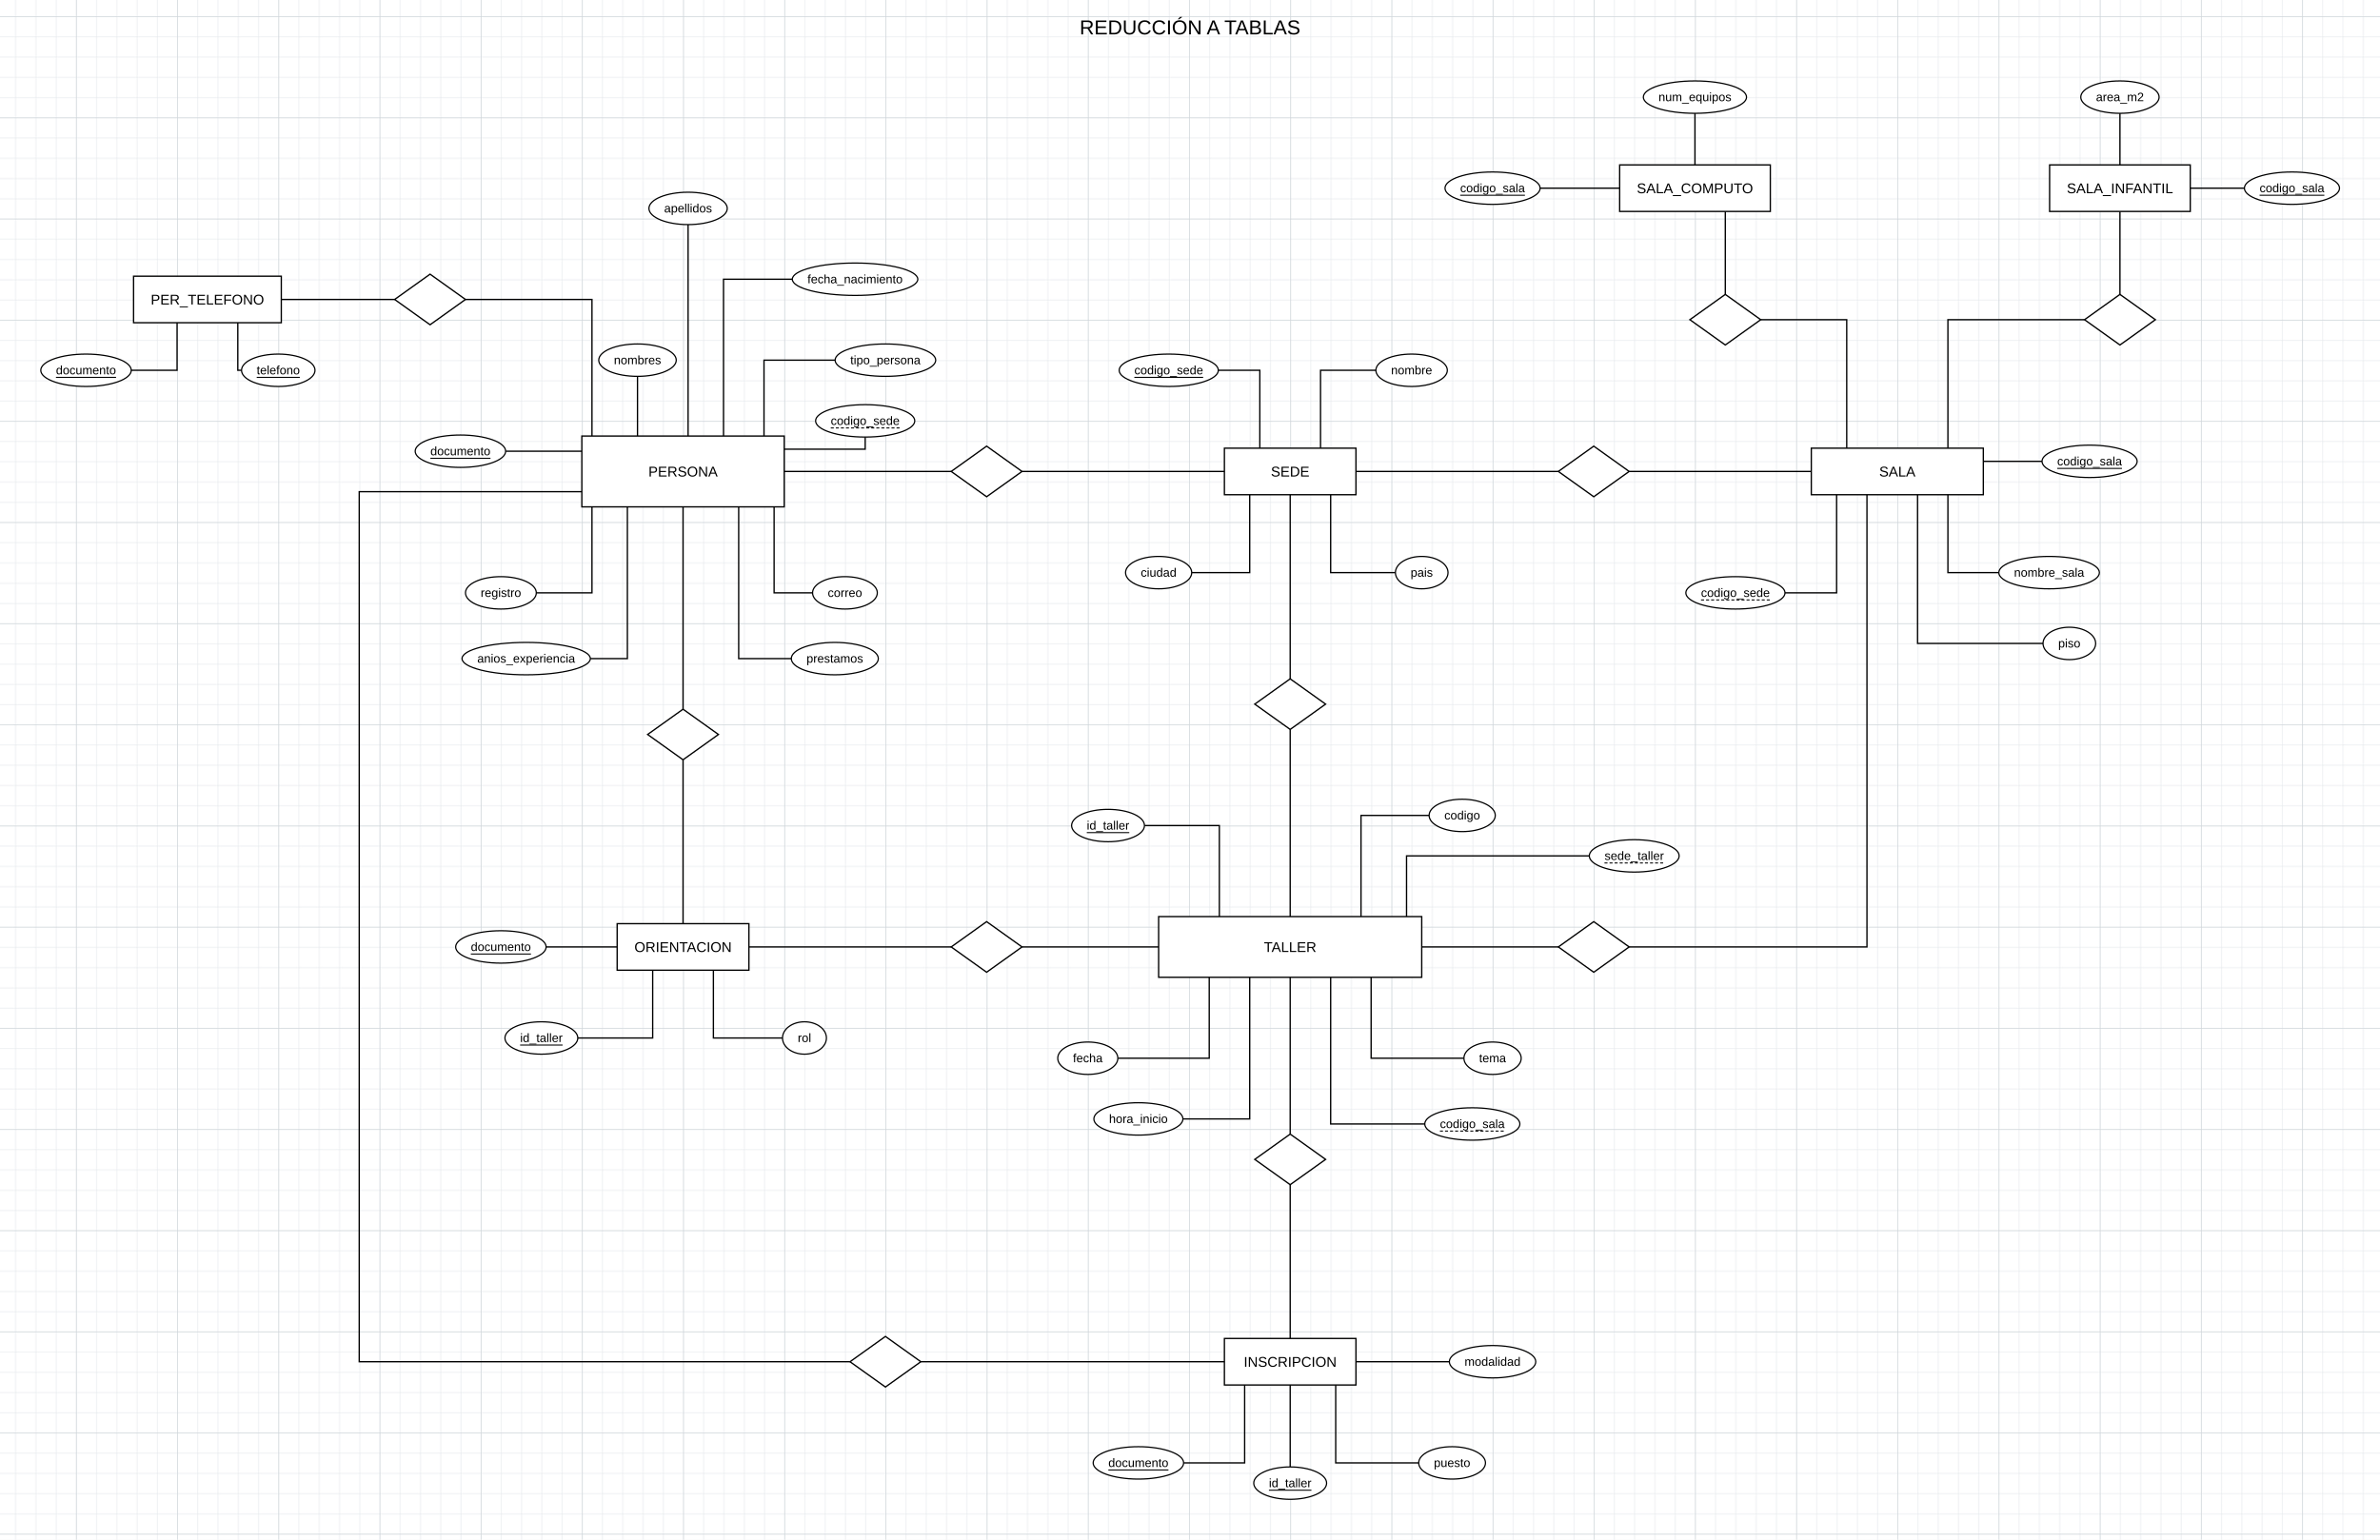
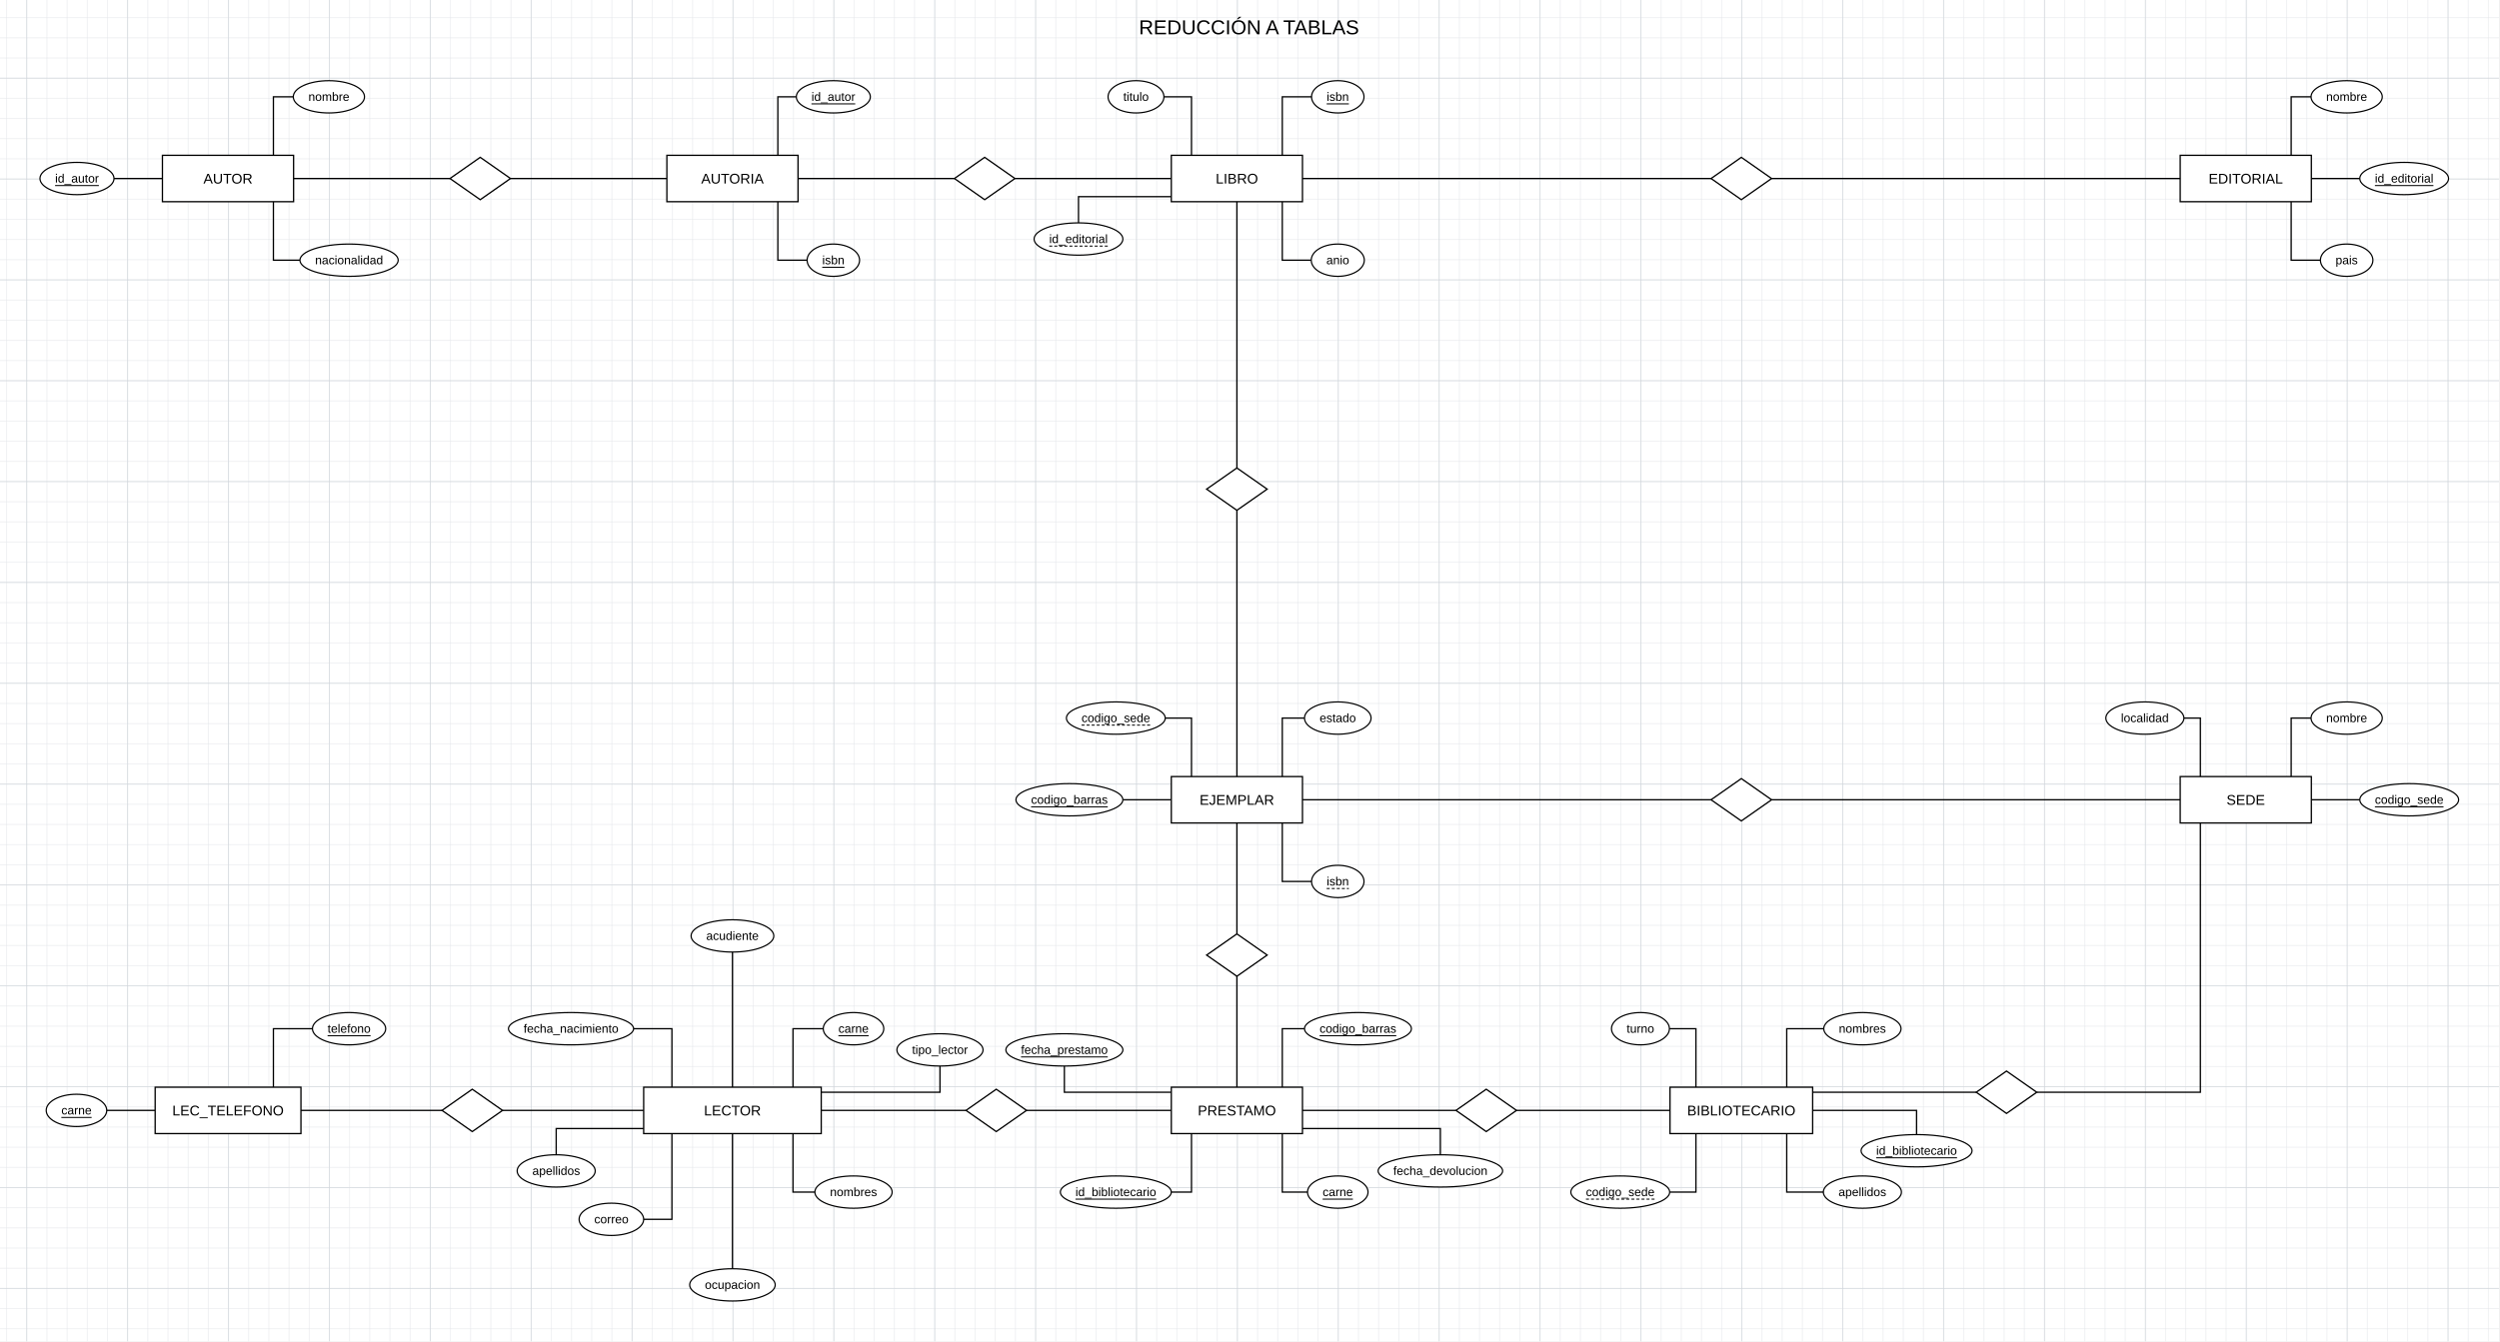
- <svg xmlns="http://www.w3.org/2000/svg" viewBox="25 -116 2352 1522" width="2352" height="1522" font-family="Arial, Helvetica, sans-serif" role="img">
+ <svg xmlns="http://www.w3.org/2000/svg" viewBox="-226 -177 2477 1330" width="2477" height="1330" font-family="Arial, Helvetica, sans-serif" role="img">
  <defs>
    <pattern id="g1" width="20" height="20" patternUnits="userSpaceOnUse">
      <path d="M 20 0 L 0 0 0 20" fill="none" stroke="#e3e6ea" stroke-width="1" />
    </pattern>
    <pattern id="g2" width="100" height="100" patternUnits="userSpaceOnUse">
      <rect width="100" height="100" fill="url(#g1)" />
      <path d="M 100 0 L 0 0 0 100" fill="none" stroke="#cfd4da" stroke-width="1.2" />
    </pattern>
  </defs>
-   <rect x="25" y="-116" width="2352" height="1522" fill="#ffffff" />
-   <rect x="25" y="-116" width="2352" height="1522" fill="url(#g2)" />
-   <text x="1201" y="-82" text-anchor="middle" font-size="20" fill="#000">REDUCCIÓN A TABLAS</text>
-   <polyline points="303.0,180.0 415.0,180.0" fill="none" stroke="#000" stroke-width="1.3" />
-   <polyline points="485.0,180.0 610.0,180.0 610.0,315.0" fill="none" stroke="#000" stroke-width="1.3" />
-   <polyline points="800.0,350.0 965.0,350.0" fill="none" stroke="#000" stroke-width="1.3" />
-   <polyline points="1035.0,350.0 1235.0,350.0" fill="none" stroke="#000" stroke-width="1.3" />
-   <polyline points="1365.0,350.0 1565.0,350.0" fill="none" stroke="#000" stroke-width="1.3" />
-   <polyline points="1635.0,350.0 1815.0,350.0" fill="none" stroke="#000" stroke-width="1.3" />
-   <polyline points="700.0,385.0 700.0,585.0" fill="none" stroke="#000" stroke-width="1.3" />
-   <polyline points="700.0,635.0 700.0,797.0" fill="none" stroke="#000" stroke-width="1.3" />
-   <polyline points="765.1,820.0 965.0,820.0" fill="none" stroke="#000" stroke-width="1.3" />
-   <polyline points="1035.0,820.0 1170.0,820.0" fill="none" stroke="#000" stroke-width="1.3" />
-   <polyline points="1300.0,373.0 1300.0,555.0" fill="none" stroke="#000" stroke-width="1.3" />
-   <polyline points="1300.0,605.0 1300.0,790.0" fill="none" stroke="#000" stroke-width="1.3" />
-   <polyline points="1870.0,373.0 1870.0,820.0 1635.0,820.0" fill="none" stroke="#000" stroke-width="1.3" />
-   <polyline points="1565.0,820.0 1430.0,820.0" fill="none" stroke="#000" stroke-width="1.3" />
-   <polyline points="1300.0,850.0 1300.0,1005.0" fill="none" stroke="#000" stroke-width="1.3" />
-   <polyline points="1300.0,1055.0 1300.0,1207.0" fill="none" stroke="#000" stroke-width="1.3" />
-   <polyline points="1235.0,1230.0 935.0,1230.0" fill="none" stroke="#000" stroke-width="1.3" />
-   <polyline points="865.0,1230.0 380.0,1230.0 380.0,370.0 600.0,370.0" fill="none" stroke="#000" stroke-width="1.3" />
-   <polyline points="1850.0,327.0 1850.0,200.0 1765.0,200.0" fill="none" stroke="#000" stroke-width="1.3" />
-   <polyline points="1730.0,175.0 1730.0,93.0" fill="none" stroke="#000" stroke-width="1.3" />
-   <polyline points="1950.0,327.0 1950.0,200.0 2085.0,200.0" fill="none" stroke="#000" stroke-width="1.3" />
-   <polyline points="2120.0,175.0 2120.0,93.0" fill="none" stroke="#000" stroke-width="1.3" />
-   <polyline points="600.0,330.0 524.7,330.0" fill="none" stroke="#000" stroke-width="1.3" />
-   <polyline points="655.0,315.0 655.0,256.0" fill="none" stroke="#000" stroke-width="1.3" />
-   <polyline points="705.0,315.0 705.0,106.0" fill="none" stroke="#000" stroke-width="1.3" />
-   <polyline points="740.0,315.0 740.0,160.0 808.0,160.0" fill="none" stroke="#000" stroke-width="1.3" />
-   <polyline points="780.0,315.0 780.0,240.0 850.3,240.0" fill="none" stroke="#000" stroke-width="1.3" />
-   <polyline points="800.0,328.0 880.0,328.0 880.0,316.0" fill="none" stroke="#000" stroke-width="1.3" />
-   <polyline points="610.0,385.0 610.0,470.0 555.0,470.0" fill="none" stroke="#000" stroke-width="1.3" />
-   <polyline points="645.0,385.0 645.0,535.0 608.4,535.0" fill="none" stroke="#000" stroke-width="1.3" />
-   <polyline points="790.0,385.0 790.0,470.0 828.0,470.0" fill="none" stroke="#000" stroke-width="1.3" />
-   <polyline points="755.0,385.0 755.0,535.0 807.0,535.0" fill="none" stroke="#000" stroke-width="1.3" />
-   <polyline points="200.0,157.0 200.0,250.0 154.7,250.0" fill="none" stroke="#000" stroke-width="1.3" />
-   <polyline points="260.0,157.0 260.0,250.0 263.7,250.0" fill="none" stroke="#000" stroke-width="1.3" />
-   <polyline points="1270.0,327.0 1270.0,250.0 1229.0,250.0" fill="none" stroke="#000" stroke-width="1.3" />
-   <polyline points="1330.0,327.0 1330.0,250.0 1384.7,250.0" fill="none" stroke="#000" stroke-width="1.3" />
-   <polyline points="1260.0,373.0 1260.0,450.0 1202.7,450.0" fill="none" stroke="#000" stroke-width="1.3" />
-   <polyline points="1340.0,373.0 1340.0,450.0 1404.0,450.0" fill="none" stroke="#000" stroke-width="1.3" />
-   <polyline points="1985.0,340.0 2043.0,340.0" fill="none" stroke="#000" stroke-width="1.3" />
-   <polyline points="1950.0,373.0 1950.0,450.0 2000.3,450.0" fill="none" stroke="#000" stroke-width="1.3" />
-   <polyline points="1920.0,373.0 1920.0,520.0 2044.0,520.0" fill="none" stroke="#000" stroke-width="1.3" />
-   <polyline points="1840.0,373.0 1840.0,470.0 1789.0,470.0" fill="none" stroke="#000" stroke-width="1.3" />
-   <polyline points="1625.6,70.0 1547.0,70.0" fill="none" stroke="#000" stroke-width="1.3" />
-   <polyline points="1700.0,47.0 1700.0,-4.0" fill="none" stroke="#000" stroke-width="1.3" />
-   <polyline points="2189.5,70.0 2243.0,70.0" fill="none" stroke="#000" stroke-width="1.3" />
-   <polyline points="2120.0,47.0 2120.0,-4.0" fill="none" stroke="#000" stroke-width="1.3" />
-   <polyline points="634.9,820.0 564.7,820.0" fill="none" stroke="#000" stroke-width="1.3" />
-   <polyline points="670.0,843.0 670.0,910.0 596.0,910.0" fill="none" stroke="#000" stroke-width="1.3" />
-   <polyline points="730.0,843.0 730.0,910.0 798.3,910.0" fill="none" stroke="#000" stroke-width="1.3" />
-   <polyline points="1230.0,790.0 1230.0,700.0 1156.0,700.0" fill="none" stroke="#000" stroke-width="1.3" />
-   <polyline points="1370.0,790.0 1370.0,690.0 1437.3,690.0" fill="none" stroke="#000" stroke-width="1.3" />
-   <polyline points="1220.0,850.0 1220.0,930.0 1129.7,930.0" fill="none" stroke="#000" stroke-width="1.3" />
-   <polyline points="1260.0,850.0 1260.0,990.0 1194.0,990.0" fill="none" stroke="#000" stroke-width="1.3" />
-   <polyline points="1380.0,850.0 1380.0,930.0 1471.7,930.0" fill="none" stroke="#000" stroke-width="1.3" />
-   <polyline points="1340.0,850.0 1340.0,995.0 1433.0,995.0" fill="none" stroke="#000" stroke-width="1.3" />
-   <polyline points="1415.0,790.0 1415.0,730.0 1595.6,730.0" fill="none" stroke="#000" stroke-width="1.3" />
-   <polyline points="1255.0,1253.0 1255.0,1330.0 1194.7,1330.0" fill="none" stroke="#000" stroke-width="1.3" />
-   <polyline points="1300.0,1253.0 1300.0,1334.0" fill="none" stroke="#000" stroke-width="1.3" />
-   <polyline points="1345.0,1253.0 1345.0,1330.0 1427.0,1330.0" fill="none" stroke="#000" stroke-width="1.3" />
-   <polyline points="1365.0,1230.0 1457.3,1230.0" fill="none" stroke="#000" stroke-width="1.3" />
-   <rect x="600.0" y="315.0" width="200.0" height="70.0" fill="#fff" stroke="#000" stroke-width="1.3" />
-   <text x="700.0" y="355.0" text-anchor="middle" font-size="14" fill="#000">PERSONA</text>
-   <rect x="157.0" y="157.0" width="146.0" height="46.0" fill="#fff" stroke="#000" stroke-width="1.3" />
-   <text x="230.0" y="185.0" text-anchor="middle" font-size="14" fill="#000">PER_TELEFONO</text>
-   <rect x="1235.0" y="327.0" width="130.0" height="46.0" fill="#fff" stroke="#000" stroke-width="1.3" />
-   <text x="1300.0" y="355.0" text-anchor="middle" font-size="14" fill="#000">SEDE</text>
-   <rect x="1815.0" y="327.0" width="170.0" height="46.0" fill="#fff" stroke="#000" stroke-width="1.3" />
-   <text x="1900.0" y="355.0" text-anchor="middle" font-size="14" fill="#000">SALA</text>
-   <rect x="1625.6" y="47.0" width="148.9" height="46.0" fill="#fff" stroke="#000" stroke-width="1.3" />
-   <text x="1700.0" y="75.0" text-anchor="middle" font-size="14" fill="#000">SALA_COMPUTO</text>
-   <rect x="2050.5" y="47.0" width="139.0" height="46.0" fill="#fff" stroke="#000" stroke-width="1.3" />
-   <text x="2120.0" y="75.0" text-anchor="middle" font-size="14" fill="#000">SALA_INFANTIL</text>
-   <rect x="634.9" y="797.0" width="130.2" height="46.0" fill="#fff" stroke="#000" stroke-width="1.3" />
-   <text x="700.0" y="825.0" text-anchor="middle" font-size="14" fill="#000">ORIENTACION</text>
-   <rect x="1170.0" y="790.0" width="260.0" height="60.0" fill="#fff" stroke="#000" stroke-width="1.3" />
-   <text x="1300.0" y="825.0" text-anchor="middle" font-size="14" fill="#000">TALLER</text>
-   <rect x="1235.0" y="1207.0" width="130.0" height="46.0" fill="#fff" stroke="#000" stroke-width="1.3" />
-   <text x="1300.0" y="1235.0" text-anchor="middle" font-size="14" fill="#000">INSCRIPCION</text>
-   <polygon points="450,155.0 485.0,180 450,205.0 415.0,180" fill="#fff" stroke="#000" stroke-width="1.3" />
-   <text x="450.0" y="184.5" text-anchor="middle" font-size="13" fill="#000" />
-   <polygon points="1000,325.0 1035.0,350 1000,375.0 965.0,350" fill="#fff" stroke="#000" stroke-width="1.3" />
-   <text x="1000.0" y="354.5" text-anchor="middle" font-size="13" fill="#000" />
-   <polygon points="1600,325.0 1635.0,350 1600,375.0 1565.0,350" fill="#fff" stroke="#000" stroke-width="1.3" />
-   <text x="1600.0" y="354.5" text-anchor="middle" font-size="13" fill="#000" />
-   <polygon points="700,585.0 735.0,610 700,635.0 665.0,610" fill="#fff" stroke="#000" stroke-width="1.3" />
-   <text x="700.0" y="614.5" text-anchor="middle" font-size="13" fill="#000" />
-   <polygon points="1000,795.0 1035.0,820 1000,845.0 965.0,820" fill="#fff" stroke="#000" stroke-width="1.3" />
-   <text x="1000.0" y="824.5" text-anchor="middle" font-size="13" fill="#000" />
-   <polygon points="1300,555.0 1335.0,580 1300,605.0 1265.0,580" fill="#fff" stroke="#000" stroke-width="1.3" />
-   <text x="1300.0" y="584.5" text-anchor="middle" font-size="13" fill="#000" />
-   <polygon points="1600,795.0 1635.0,820 1600,845.0 1565.0,820" fill="#fff" stroke="#000" stroke-width="1.3" />
-   <text x="1600.0" y="824.5" text-anchor="middle" font-size="13" fill="#000" />
-   <polygon points="1300,1005.0 1335.0,1030 1300,1055.0 1265.0,1030" fill="#fff" stroke="#000" stroke-width="1.3" />
-   <text x="1300.0" y="1034.5" text-anchor="middle" font-size="13" fill="#000" />
-   <polygon points="900,1205.0 935.0,1230 900,1255.0 865.0,1230" fill="#fff" stroke="#000" stroke-width="1.3" />
-   <text x="900.0" y="1234.5" text-anchor="middle" font-size="13" fill="#000" />
-   <polygon points="1730,175.0 1765.0,200 1730,225.0 1695.0,200" fill="#fff" stroke="#000" stroke-width="1.3" />
-   <text x="1730.0" y="204.5" text-anchor="middle" font-size="13" fill="#000" />
-   <polygon points="2120,175.0 2155.0,200 2120,225.0 2085.0,200" fill="#fff" stroke="#000" stroke-width="1.3" />
-   <text x="2120.0" y="204.5" text-anchor="middle" font-size="13" fill="#000" />
-   <ellipse cx="480.0" cy="330.0" rx="44.7" ry="16.0" fill="#fff" stroke="#000" stroke-width="1.2" />
-   <text x="480.0" y="334.0" text-anchor="middle" font-size="12" fill="#000">documento</text>
-   <line x1="450.3" y1="337.0" x2="509.7" y2="337.0" stroke="#000" stroke-width="1" />
-   <ellipse cx="655.0" cy="240.0" rx="38.3" ry="16.0" fill="#fff" stroke="#000" stroke-width="1.2" />
-   <text x="655.0" y="244.0" text-anchor="middle" font-size="12" fill="#000">nombres</text>
-   <ellipse cx="705.0" cy="90.0" rx="38.7" ry="16.0" fill="#fff" stroke="#000" stroke-width="1.2" />
-   <text x="705.0" y="94.0" text-anchor="middle" font-size="12" fill="#000">apellidos</text>
-   <ellipse cx="870.0" cy="160.0" rx="62.0" ry="16.0" fill="#fff" stroke="#000" stroke-width="1.2" />
-   <text x="870.0" y="164.0" text-anchor="middle" font-size="12" fill="#000">fecha_nacimiento</text>
-   <ellipse cx="900.0" cy="240.0" rx="49.7" ry="16.0" fill="#fff" stroke="#000" stroke-width="1.2" />
-   <text x="900.0" y="244.0" text-anchor="middle" font-size="12" fill="#000">tipo_persona</text>
-   <ellipse cx="880.0" cy="300.0" rx="49.0" ry="16.0" fill="#fff" stroke="#000" stroke-width="1.2" />
-   <text x="880.0" y="304.0" text-anchor="middle" font-size="12" fill="#000">codigo_sede</text>
-   <line x1="846.0" y1="307.0" x2="914.0" y2="307.0" stroke="#000" stroke-width="1" stroke-dasharray="3 2" />
-   <ellipse cx="520.0" cy="470.0" rx="35.0" ry="16.0" fill="#fff" stroke="#000" stroke-width="1.2" />
-   <text x="520.0" y="474.0" text-anchor="middle" font-size="12" fill="#000">registro</text>
-   <ellipse cx="545.0" cy="535.0" rx="63.4" ry="16.0" fill="#fff" stroke="#000" stroke-width="1.2" />
-   <text x="545.0" y="539.0" text-anchor="middle" font-size="12" fill="#000">anios_experiencia</text>
-   <ellipse cx="860.0" cy="470.0" rx="32.0" ry="16.0" fill="#fff" stroke="#000" stroke-width="1.2" />
-   <text x="860.0" y="474.0" text-anchor="middle" font-size="12" fill="#000">correo</text>
-   <ellipse cx="850.0" cy="535.0" rx="43.0" ry="16.0" fill="#fff" stroke="#000" stroke-width="1.2" />
-   <text x="850.0" y="539.0" text-anchor="middle" font-size="12" fill="#000">prestamos</text>
-   <ellipse cx="110.0" cy="250.0" rx="44.7" ry="16.0" fill="#fff" stroke="#000" stroke-width="1.2" />
-   <text x="110.0" y="254.0" text-anchor="middle" font-size="12" fill="#000">documento</text>
-   <line x1="80.3" y1="257.0" x2="139.7" y2="257.0" stroke="#000" stroke-width="1" />
-   <ellipse cx="300.0" cy="250.0" rx="36.3" ry="16.0" fill="#fff" stroke="#000" stroke-width="1.2" />
-   <text x="300.0" y="254.0" text-anchor="middle" font-size="12" fill="#000">telefono</text>
-   <line x1="278.7" y1="257.0" x2="321.3" y2="257.0" stroke="#000" stroke-width="1" />
-   <ellipse cx="1180.0" cy="250.0" rx="49.0" ry="16.0" fill="#fff" stroke="#000" stroke-width="1.2" />
-   <text x="1180.0" y="254.0" text-anchor="middle" font-size="12" fill="#000">codigo_sede</text>
-   <line x1="1146.0" y1="257.0" x2="1214.0" y2="257.0" stroke="#000" stroke-width="1" />
-   <ellipse cx="1420.0" cy="250.0" rx="35.3" ry="16.0" fill="#fff" stroke="#000" stroke-width="1.2" />
-   <text x="1420.0" y="254.0" text-anchor="middle" font-size="12" fill="#000">nombre</text>
-   <ellipse cx="1170.0" cy="450.0" rx="32.7" ry="16.0" fill="#fff" stroke="#000" stroke-width="1.2" />
-   <text x="1170.0" y="454.0" text-anchor="middle" font-size="12" fill="#000">ciudad</text>
-   <ellipse cx="1430.0" cy="450.0" rx="26.0" ry="16.0" fill="#fff" stroke="#000" stroke-width="1.2" />
-   <text x="1430.0" y="454.0" text-anchor="middle" font-size="12" fill="#000">pais</text>
-   <ellipse cx="2090.0" cy="340.0" rx="47.0" ry="16.0" fill="#fff" stroke="#000" stroke-width="1.2" />
-   <text x="2090.0" y="344.0" text-anchor="middle" font-size="12" fill="#000">codigo_sala</text>
-   <line x1="2058.0" y1="347.0" x2="2122.0" y2="347.0" stroke="#000" stroke-width="1" />
-   <ellipse cx="2050.0" cy="450.0" rx="49.7" ry="16.0" fill="#fff" stroke="#000" stroke-width="1.2" />
-   <text x="2050.0" y="454.0" text-anchor="middle" font-size="12" fill="#000">nombre_sala</text>
-   <ellipse cx="2070.0" cy="520.0" rx="26.0" ry="16.0" fill="#fff" stroke="#000" stroke-width="1.2" />
-   <text x="2070.0" y="524.0" text-anchor="middle" font-size="12" fill="#000">piso</text>
-   <ellipse cx="1740.0" cy="470.0" rx="49.0" ry="16.0" fill="#fff" stroke="#000" stroke-width="1.2" />
-   <text x="1740.0" y="474.0" text-anchor="middle" font-size="12" fill="#000">codigo_sede</text>
-   <line x1="1706.0" y1="477.0" x2="1774.0" y2="477.0" stroke="#000" stroke-width="1" stroke-dasharray="3 2" />
-   <ellipse cx="1500.0" cy="70.0" rx="47.0" ry="16.0" fill="#fff" stroke="#000" stroke-width="1.2" />
-   <text x="1500.0" y="74.0" text-anchor="middle" font-size="12" fill="#000">codigo_sala</text>
-   <line x1="1468.0" y1="77.0" x2="1532.0" y2="77.0" stroke="#000" stroke-width="1" />
-   <ellipse cx="1700.0" cy="-20.0" rx="51.0" ry="16.0" fill="#fff" stroke="#000" stroke-width="1.2" />
-   <text x="1700.0" y="-16.0" text-anchor="middle" font-size="12" fill="#000">num_equipos</text>
-   <ellipse cx="2290.0" cy="70.0" rx="47.0" ry="16.0" fill="#fff" stroke="#000" stroke-width="1.2" />
-   <text x="2290.0" y="74.0" text-anchor="middle" font-size="12" fill="#000">codigo_sala</text>
-   <line x1="2258.0" y1="77.0" x2="2322.0" y2="77.0" stroke="#000" stroke-width="1" />
-   <ellipse cx="2120.0" cy="-20.0" rx="38.7" ry="16.0" fill="#fff" stroke="#000" stroke-width="1.2" />
-   <text x="2120.0" y="-16.0" text-anchor="middle" font-size="12" fill="#000">area_m2</text>
-   <ellipse cx="520.0" cy="820.0" rx="44.7" ry="16.0" fill="#fff" stroke="#000" stroke-width="1.2" />
-   <text x="520.0" y="824.0" text-anchor="middle" font-size="12" fill="#000">documento</text>
-   <line x1="490.3" y1="827.0" x2="549.7" y2="827.0" stroke="#000" stroke-width="1" />
-   <ellipse cx="560.0" cy="910.0" rx="36.0" ry="16.0" fill="#fff" stroke="#000" stroke-width="1.2" />
-   <text x="560.0" y="914.0" text-anchor="middle" font-size="12" fill="#000">id_taller</text>
-   <line x1="539.0" y1="917.0" x2="581.0" y2="917.0" stroke="#000" stroke-width="1" />
-   <ellipse cx="820.0" cy="910.0" rx="21.7" ry="16.0" fill="#fff" stroke="#000" stroke-width="1.2" />
-   <text x="820.0" y="914.0" text-anchor="middle" font-size="12" fill="#000">rol</text>
-   <ellipse cx="1120.0" cy="700.0" rx="36.0" ry="16.0" fill="#fff" stroke="#000" stroke-width="1.2" />
-   <text x="1120.0" y="704.0" text-anchor="middle" font-size="12" fill="#000">id_taller</text>
-   <line x1="1099.0" y1="707.0" x2="1141.0" y2="707.0" stroke="#000" stroke-width="1" />
-   <ellipse cx="1470.0" cy="690.0" rx="32.7" ry="16.0" fill="#fff" stroke="#000" stroke-width="1.2" />
-   <text x="1470.0" y="694.0" text-anchor="middle" font-size="12" fill="#000">codigo</text>
-   <ellipse cx="1100.0" cy="930.0" rx="29.7" ry="16.0" fill="#fff" stroke="#000" stroke-width="1.2" />
-   <text x="1100.0" y="934.0" text-anchor="middle" font-size="12" fill="#000">fecha</text>
-   <ellipse cx="1150.0" cy="990.0" rx="44.0" ry="16.0" fill="#fff" stroke="#000" stroke-width="1.2" />
-   <text x="1150.0" y="994.0" text-anchor="middle" font-size="12" fill="#000">hora_inicio</text>
-   <ellipse cx="1500.0" cy="930.0" rx="28.3" ry="16.0" fill="#fff" stroke="#000" stroke-width="1.2" />
-   <text x="1500.0" y="934.0" text-anchor="middle" font-size="12" fill="#000">tema</text>
-   <ellipse cx="1480.0" cy="995.0" rx="47.0" ry="16.0" fill="#fff" stroke="#000" stroke-width="1.2" />
-   <text x="1480.0" y="999.0" text-anchor="middle" font-size="12" fill="#000">codigo_sala</text>
-   <line x1="1448.0" y1="1002.0" x2="1512.0" y2="1002.0" stroke="#000" stroke-width="1" stroke-dasharray="3 2" />
-   <ellipse cx="1640.0" cy="730.0" rx="44.4" ry="16.0" fill="#fff" stroke="#000" stroke-width="1.2" />
-   <text x="1640.0" y="734.0" text-anchor="middle" font-size="12" fill="#000">sede_taller</text>
-   <line x1="1610.6" y1="737.0" x2="1669.4" y2="737.0" stroke="#000" stroke-width="1" stroke-dasharray="3 2" />
-   <ellipse cx="1150.0" cy="1330.0" rx="44.7" ry="16.0" fill="#fff" stroke="#000" stroke-width="1.2" />
-   <text x="1150.0" y="1334.0" text-anchor="middle" font-size="12" fill="#000">documento</text>
-   <line x1="1120.3" y1="1337.0" x2="1179.7" y2="1337.0" stroke="#000" stroke-width="1" />
-   <ellipse cx="1300.0" cy="1350.0" rx="36.0" ry="16.0" fill="#fff" stroke="#000" stroke-width="1.2" />
-   <text x="1300.0" y="1354.0" text-anchor="middle" font-size="12" fill="#000">id_taller</text>
-   <line x1="1279.0" y1="1357.0" x2="1321.0" y2="1357.0" stroke="#000" stroke-width="1" />
-   <ellipse cx="1460.0" cy="1330.0" rx="33.0" ry="16.0" fill="#fff" stroke="#000" stroke-width="1.2" />
-   <text x="1460.0" y="1334.0" text-anchor="middle" font-size="12" fill="#000">puesto</text>
-   <ellipse cx="1500.0" cy="1230.0" rx="42.7" ry="16.0" fill="#fff" stroke="#000" stroke-width="1.2" />
-   <text x="1500.0" y="1234.0" text-anchor="middle" font-size="12" fill="#000">modalidad</text>
+   <rect x="-226" y="-177" width="2477" height="1330" fill="#ffffff" />
+   <rect x="-226" y="-177" width="2477" height="1330" fill="url(#g2)" />
+   <text x="1012" y="-143" text-anchor="middle" font-size="20" fill="#000">REDUCCIÓN A TABLAS</text>
+   <polyline points="1000.0,901.0 1000.0,791.0" fill="none" stroke="#000" stroke-width="1.3" />
+   <polyline points="1000.0,749.0 1000.0,639.0" fill="none" stroke="#000" stroke-width="1.3" />
+   <polyline points="435.0,0.0 280.0,0.0" fill="none" stroke="#000" stroke-width="1.3" />
+   <polyline points="220.0,0.0 65.0,0.0" fill="none" stroke="#000" stroke-width="1.3" />
+   <polyline points="565.0,0.0 720.0,0.0" fill="none" stroke="#000" stroke-width="1.3" />
+   <polyline points="780.0,0.0 935.0,0.0" fill="none" stroke="#000" stroke-width="1.3" />
+   <polyline points="72.2,924.0 212.1,924.0" fill="none" stroke="#000" stroke-width="1.3" />
+   <polyline points="272.1,924.0 412.0,924.0" fill="none" stroke="#000" stroke-width="1.3" />
+   <polyline points="1065.0,924.0 1217.2,924.0" fill="none" stroke="#000" stroke-width="1.3" />
+   <polyline points="1277.2,924.0 1429.3,924.0" fill="none" stroke="#000" stroke-width="1.3" />
+   <polyline points="935.0,924.0 791.5,924.0" fill="none" stroke="#000" stroke-width="1.3" />
+   <polyline points="731.5,924.0 588.0,924.0" fill="none" stroke="#000" stroke-width="1.3" />
+   <polyline points="1000.0,593.0 1000.0,329.0" fill="none" stroke="#000" stroke-width="1.3" />
+   <polyline points="1000.0,287.0 1000.0,23.0" fill="none" stroke="#000" stroke-width="1.3" />
+   <polyline points="1570.7,906.0 1732.8,906.0" fill="none" stroke="#000" stroke-width="1.3" />
+   <polyline points="1792.8,906.0 1955.0,906.0 1955.0,639.0" fill="none" stroke="#000" stroke-width="1.3" />
+   <polyline points="1065.0,616.0 1470.0,616.0" fill="none" stroke="#000" stroke-width="1.3" />
+   <polyline points="1530.0,616.0 1935.0,616.0" fill="none" stroke="#000" stroke-width="1.3" />
+   <polyline points="1065.0,0.0 1470.0,0.0" fill="none" stroke="#000" stroke-width="1.3" />
+   <polyline points="1530.0,0.0 1935.0,0.0" fill="none" stroke="#000" stroke-width="1.3" />
+   <polyline points="560.0,901.0 560.0,843.0 590.0,843.0" fill="none" stroke="#000" stroke-width="1.3" />
+   <polyline points="560.0,947.0 560.0,1005.0 581.7,1005.0" fill="none" stroke="#000" stroke-width="1.3" />
+   <polyline points="412.0,942.0 325.3,942.0 325.3,968.0" fill="none" stroke="#000" stroke-width="1.3" />
+   <polyline points="440.0,901.0 440.0,843.0 402.0,843.0" fill="none" stroke="#000" stroke-width="1.3" />
+   <polyline points="440.0,947.0 440.0,1032.0 412.0,1032.0" fill="none" stroke="#000" stroke-width="1.3" />
+   <polyline points="588.0,906.0 705.7,906.0 705.7,880.0" fill="none" stroke="#000" stroke-width="1.3" />
+   <polyline points="500.0,901.0 500.0,767.0" fill="none" stroke="#000" stroke-width="1.3" />
+   <polyline points="500.0,947.0 500.0,1081.0" fill="none" stroke="#000" stroke-width="1.3" />
+   <polyline points="1570.7,924.0 1673.7,924.0 1673.7,948.0" fill="none" stroke="#000" stroke-width="1.3" />
+   <polyline points="1545.0,901.0 1545.0,843.0 1581.7,843.0" fill="none" stroke="#000" stroke-width="1.3" />
+   <polyline points="1545.0,947.0 1545.0,1005.0 1581.3,1005.0" fill="none" stroke="#000" stroke-width="1.3" />
+   <polyline points="1455.0,901.0 1455.0,843.0 1428.7,843.0" fill="none" stroke="#000" stroke-width="1.3" />
+   <polyline points="1455.0,947.0 1455.0,1005.0 1429.0,1005.0" fill="none" stroke="#000" stroke-width="1.3" />
+   <polyline points="1045.0,947.0 1045.0,1005.0 1070.0,1005.0" fill="none" stroke="#000" stroke-width="1.3" />
+   <polyline points="1045.0,901.0 1045.0,843.0 1067.0,843.0" fill="none" stroke="#000" stroke-width="1.3" />
+   <polyline points="955.0,947.0 955.0,1005.0 935.0,1005.0" fill="none" stroke="#000" stroke-width="1.3" />
+   <polyline points="935.0,906.0 829.0,906.0 829.0,880.0" fill="none" stroke="#000" stroke-width="1.3" />
+   <polyline points="1065.0,942.0 1201.7,942.0 1201.7,968.0" fill="none" stroke="#000" stroke-width="1.3" />
+   <polyline points="1045.0,-23.0 1045.0,-81.0 1074.0,-81.0" fill="none" stroke="#000" stroke-width="1.3" />
+   <polyline points="955.0,-23.0 955.0,-81.0 927.7,-81.0" fill="none" stroke="#000" stroke-width="1.3" />
+   <polyline points="1045.0,23.0 1045.0,81.0 1073.7,81.0" fill="none" stroke="#000" stroke-width="1.3" />
+   <polyline points="935.0,18.0 843.0,18.0 843.0,44.0" fill="none" stroke="#000" stroke-width="1.3" />
+   <polyline points="935.0,616.0 887.0,616.0" fill="none" stroke="#000" stroke-width="1.3" />
+   <polyline points="1045.0,593.0 1045.0,535.0 1067.0,535.0" fill="none" stroke="#000" stroke-width="1.3" />
+   <polyline points="1045.0,639.0 1045.0,697.0 1074.0,697.0" fill="none" stroke="#000" stroke-width="1.3" />
+   <polyline points="955.0,593.0 955.0,535.0 929.0,535.0" fill="none" stroke="#000" stroke-width="1.3" />
+   <polyline points="-65.0,0.0 -113.0,0.0" fill="none" stroke="#000" stroke-width="1.3" />
+   <polyline points="45.0,-23.0 45.0,-81.0 64.7,-81.0" fill="none" stroke="#000" stroke-width="1.3" />
+   <polyline points="45.0,23.0 45.0,81.0 71.3,81.0" fill="none" stroke="#000" stroke-width="1.3" />
+   <polyline points="2065.0,0.0 2113.0,0.0" fill="none" stroke="#000" stroke-width="1.3" />
+   <polyline points="2045.0,-23.0 2045.0,-81.0 2064.7,-81.0" fill="none" stroke="#000" stroke-width="1.3" />
+   <polyline points="2045.0,23.0 2045.0,81.0 2074.0,81.0" fill="none" stroke="#000" stroke-width="1.3" />
+   <polyline points="2065.0,616.0 2113.0,616.0" fill="none" stroke="#000" stroke-width="1.3" />
+   <polyline points="2045.0,593.0 2045.0,535.0 2064.7,535.0" fill="none" stroke="#000" stroke-width="1.3" />
+   <polyline points="1955.0,593.0 1955.0,535.0 1938.7,535.0" fill="none" stroke="#000" stroke-width="1.3" />
+   <polyline points="-72.2,924.0 -120.2,924.0" fill="none" stroke="#000" stroke-width="1.3" />
+   <polyline points="45.0,901.0 45.0,843.0 83.7,843.0" fill="none" stroke="#000" stroke-width="1.3" />
+   <polyline points="545.0,-23.0 545.0,-81.0 563.3,-81.0" fill="none" stroke="#000" stroke-width="1.3" />
+   <polyline points="545.0,23.0 545.0,81.0 574.0,81.0" fill="none" stroke="#000" stroke-width="1.3" />
+   <rect x="-65.0" y="-23.0" width="130.0" height="46.0" fill="#fff" stroke="#000" stroke-width="1.3" />
+   <text x="0.0" y="5.0" text-anchor="middle" font-size="14" fill="#000">AUTOR</text>
+   <rect x="935.0" y="-23.0" width="130.0" height="46.0" fill="#fff" stroke="#000" stroke-width="1.3" />
+   <text x="1000.0" y="5.0" text-anchor="middle" font-size="14" fill="#000">LIBRO</text>
+   <rect x="1935.0" y="-23.0" width="130.0" height="46.0" fill="#fff" stroke="#000" stroke-width="1.3" />
+   <text x="2000.0" y="5.0" text-anchor="middle" font-size="14" fill="#000">EDITORIAL</text>
+   <rect x="1935.0" y="593.0" width="130.0" height="46.0" fill="#fff" stroke="#000" stroke-width="1.3" />
+   <text x="2000.0" y="621.0" text-anchor="middle" font-size="14" fill="#000">SEDE</text>
+   <rect x="935.0" y="593.0" width="130.0" height="46.0" fill="#fff" stroke="#000" stroke-width="1.3" />
+   <text x="1000.0" y="621.0" text-anchor="middle" font-size="14" fill="#000">EJEMPLAR</text>
+   <rect x="412.0" y="901.0" width="176.0" height="46.0" fill="#fff" stroke="#000" stroke-width="1.3" />
+   <text x="500.0" y="929.0" text-anchor="middle" font-size="14" fill="#000">LECTOR</text>
+   <rect x="1429.3" y="901.0" width="141.4" height="46.0" fill="#fff" stroke="#000" stroke-width="1.3" />
+   <text x="1500.0" y="929.0" text-anchor="middle" font-size="14" fill="#000">BIBLIOTECARIO</text>
+   <rect x="435.0" y="-23.0" width="130.0" height="46.0" fill="#fff" stroke="#000" stroke-width="1.3" />
+   <text x="500.0" y="5.0" text-anchor="middle" font-size="14" fill="#000">AUTORIA</text>
+   <rect x="935.0" y="901.0" width="130.0" height="46.0" fill="#fff" stroke="#000" stroke-width="1.3" />
+   <text x="1000.0" y="929.0" text-anchor="middle" font-size="14" fill="#000">PRESTAMO</text>
+   <rect x="-72.2" y="901.0" width="144.5" height="46.0" fill="#fff" stroke="#000" stroke-width="1.3" />
+   <text x="0.0" y="929.0" text-anchor="middle" font-size="14" fill="#000">LEC_TELEFONO</text>
+   <polygon points="1000.0,749.0 1030.0,770.0 1000.0,791.0 970.0,770.0" fill="#fff" stroke="#000" stroke-width="1.3" />
+   <text x="1000.0" y="774.5" text-anchor="middle" font-size="13" fill="#000" />
+   <polygon points="250.0,-21.0 280.0,0.0 250.0,21.0 220.0,0.0" fill="#fff" stroke="#000" stroke-width="1.3" />
+   <text x="250.0" y="4.5" text-anchor="middle" font-size="13" fill="#000" />
+   <polygon points="750.0,-21.0 780.0,0.0 750.0,21.0 720.0,0.0" fill="#fff" stroke="#000" stroke-width="1.3" />
+   <text x="750.0" y="4.5" text-anchor="middle" font-size="13" fill="#000" />
+   <polygon points="242.117,903.0 272.117,924.0 242.117,945.0 212.117,924.0" fill="#fff" stroke="#000" stroke-width="1.3" />
+   <text x="242.1" y="928.5" text-anchor="middle" font-size="13" fill="#000" />
+   <polygon points="1247.156,903.0 1277.156,924.0 1247.156,945.0 1217.156,924.0" fill="#fff" stroke="#000" stroke-width="1.3" />
+   <text x="1247.2" y="928.5" text-anchor="middle" font-size="13" fill="#000" />
+   <polygon points="761.5,903.0 791.5,924.0 761.5,945.0 731.5,924.0" fill="#fff" stroke="#000" stroke-width="1.3" />
+   <text x="761.5" y="928.5" text-anchor="middle" font-size="13" fill="#000" />
+   <polygon points="1000.0,287.0 1030.0,308.0 1000.0,329.0 970.0,308.0" fill="#fff" stroke="#000" stroke-width="1.3" />
+   <text x="1000.0" y="312.5" text-anchor="middle" font-size="13" fill="#000" />
+   <polygon points="1762.844,885.0 1792.844,906.0 1762.844,927.0 1732.844,906.0" fill="#fff" stroke="#000" stroke-width="1.3" />
+   <text x="1762.8" y="910.5" text-anchor="middle" font-size="13" fill="#000" />
+   <polygon points="1500.0,595.0 1530.0,616.0 1500.0,637.0 1470.0,616.0" fill="#fff" stroke="#000" stroke-width="1.3" />
+   <text x="1500.0" y="620.5" text-anchor="middle" font-size="13" fill="#000" />
+   <polygon points="1500.0,-21.0 1530.0,0.0 1500.0,21.0 1470.0,0.0" fill="#fff" stroke="#000" stroke-width="1.3" />
+   <text x="1500.0" y="4.5" text-anchor="middle" font-size="13" fill="#000" />
+   <ellipse cx="620.0" cy="843.0" rx="30.0" ry="16.0" fill="#fff" stroke="#000" stroke-width="1.2" />
+   <text x="620.0" y="847.0" text-anchor="middle" font-size="12" fill="#000">carne</text>
+   <line x1="605.0" y1="850.0" x2="635.0" y2="850.0" stroke="#000" stroke-width="1" />
+   <ellipse cx="620.0" cy="1005.0" rx="38.3" ry="16.0" fill="#fff" stroke="#000" stroke-width="1.2" />
+   <text x="620.0" y="1009.0" text-anchor="middle" font-size="12" fill="#000">nombres</text>
+   <ellipse cx="325.3" cy="984.0" rx="38.7" ry="16.0" fill="#fff" stroke="#000" stroke-width="1.2" />
+   <text x="325.3" y="988.0" text-anchor="middle" font-size="12" fill="#000">apellidos</text>
+   <ellipse cx="340.0" cy="843.0" rx="62.0" ry="16.0" fill="#fff" stroke="#000" stroke-width="1.2" />
+   <text x="340.0" y="847.0" text-anchor="middle" font-size="12" fill="#000">fecha_nacimiento</text>
+   <ellipse cx="380.0" cy="1032.0" rx="32.0" ry="16.0" fill="#fff" stroke="#000" stroke-width="1.2" />
+   <text x="380.0" y="1036.0" text-anchor="middle" font-size="12" fill="#000">correo</text>
+   <ellipse cx="705.7" cy="864.0" rx="42.7" ry="16.0" fill="#fff" stroke="#000" stroke-width="1.2" />
+   <text x="705.7" y="868.0" text-anchor="middle" font-size="12" fill="#000">tipo_lector</text>
+   <ellipse cx="500.0" cy="751.0" rx="41.0" ry="16.0" fill="#fff" stroke="#000" stroke-width="1.2" />
+   <text x="500.0" y="755.0" text-anchor="middle" font-size="12" fill="#000">acudiente</text>
+   <ellipse cx="500.0" cy="1097.0" rx="42.4" ry="16.0" fill="#fff" stroke="#000" stroke-width="1.2" />
+   <text x="500.0" y="1101.0" text-anchor="middle" font-size="12" fill="#000">ocupacion</text>
+   <ellipse cx="1673.7" cy="964.0" rx="55.0" ry="16.0" fill="#fff" stroke="#000" stroke-width="1.2" />
+   <text x="1673.7" y="968.0" text-anchor="middle" font-size="12" fill="#000">id_bibliotecario</text>
+   <line x1="1633.7" y1="971.0" x2="1713.8" y2="971.0" stroke="#000" stroke-width="1" />
+   <ellipse cx="1620.0" cy="843.0" rx="38.3" ry="16.0" fill="#fff" stroke="#000" stroke-width="1.2" />
+   <text x="1620.0" y="847.0" text-anchor="middle" font-size="12" fill="#000">nombres</text>
+   <ellipse cx="1620.0" cy="1005.0" rx="38.7" ry="16.0" fill="#fff" stroke="#000" stroke-width="1.2" />
+   <text x="1620.0" y="1009.0" text-anchor="middle" font-size="12" fill="#000">apellidos</text>
+   <ellipse cx="1400.0" cy="843.0" rx="28.7" ry="16.0" fill="#fff" stroke="#000" stroke-width="1.2" />
+   <text x="1400.0" y="847.0" text-anchor="middle" font-size="12" fill="#000">turno</text>
+   <ellipse cx="1380.0" cy="1005.0" rx="49.0" ry="16.0" fill="#fff" stroke="#000" stroke-width="1.2" />
+   <text x="1380.0" y="1009.0" text-anchor="middle" font-size="12" fill="#000">codigo_sede</text>
+   <line x1="1346.0" y1="1012.0" x2="1414.0" y2="1012.0" stroke="#000" stroke-width="1" stroke-dasharray="3 2" />
+   <ellipse cx="1100.0" cy="1005.0" rx="30.0" ry="16.0" fill="#fff" stroke="#000" stroke-width="1.2" />
+   <text x="1100.0" y="1009.0" text-anchor="middle" font-size="12" fill="#000">carne</text>
+   <line x1="1085.0" y1="1012.0" x2="1115.0" y2="1012.0" stroke="#000" stroke-width="1" />
+   <ellipse cx="1120.0" cy="843.0" rx="53.0" ry="16.0" fill="#fff" stroke="#000" stroke-width="1.2" />
+   <text x="1120.0" y="847.0" text-anchor="middle" font-size="12" fill="#000">codigo_barras</text>
+   <line x1="1082.0" y1="850.0" x2="1158.0" y2="850.0" stroke="#000" stroke-width="1" />
+   <ellipse cx="880.0" cy="1005.0" rx="55.0" ry="16.0" fill="#fff" stroke="#000" stroke-width="1.2" />
+   <text x="880.0" y="1009.0" text-anchor="middle" font-size="12" fill="#000">id_bibliotecario</text>
+   <line x1="840.0" y1="1012.0" x2="920.0" y2="1012.0" stroke="#000" stroke-width="1" />
+   <ellipse cx="829.0" cy="864.0" rx="58.0" ry="16.0" fill="#fff" stroke="#000" stroke-width="1.2" />
+   <text x="829.0" y="868.0" text-anchor="middle" font-size="12" fill="#000">fecha_prestamo</text>
+   <line x1="786.0" y1="871.0" x2="872.0" y2="871.0" stroke="#000" stroke-width="1" />
+   <ellipse cx="1201.7" cy="984.0" rx="61.7" ry="16.0" fill="#fff" stroke="#000" stroke-width="1.2" />
+   <text x="1201.7" y="988.0" text-anchor="middle" font-size="12" fill="#000">fecha_devolucion</text>
+   <ellipse cx="1100.0" cy="-81.0" rx="26.0" ry="16.0" fill="#fff" stroke="#000" stroke-width="1.2" />
+   <text x="1100.0" y="-77.0" text-anchor="middle" font-size="12" fill="#000">isbn</text>
+   <line x1="1089.0" y1="-74.0" x2="1111.0" y2="-74.0" stroke="#000" stroke-width="1" />
+   <ellipse cx="900.0" cy="-81.0" rx="27.7" ry="16.0" fill="#fff" stroke="#000" stroke-width="1.2" />
+   <text x="900.0" y="-77.0" text-anchor="middle" font-size="12" fill="#000">titulo</text>
+   <ellipse cx="1100.0" cy="81.0" rx="26.3" ry="16.0" fill="#fff" stroke="#000" stroke-width="1.2" />
+   <text x="1100.0" y="85.0" text-anchor="middle" font-size="12" fill="#000">anio</text>
+   <ellipse cx="843.0" cy="60.0" rx="44.0" ry="16.0" fill="#fff" stroke="#000" stroke-width="1.2" />
+   <text x="843.0" y="64.0" text-anchor="middle" font-size="12" fill="#000">id_editorial</text>
+   <line x1="814.0" y1="67.0" x2="872.0" y2="67.0" stroke="#000" stroke-width="1" stroke-dasharray="3 2" />
+   <ellipse cx="834.0" cy="616.0" rx="53.0" ry="16.0" fill="#fff" stroke="#000" stroke-width="1.2" />
+   <text x="834.0" y="620.0" text-anchor="middle" font-size="12" fill="#000">codigo_barras</text>
+   <line x1="796.0" y1="623.0" x2="872.0" y2="623.0" stroke="#000" stroke-width="1" />
+   <ellipse cx="1100.0" cy="535.0" rx="33.0" ry="16.0" fill="#fff" stroke="#000" stroke-width="1.2" />
+   <text x="1100.0" y="539.0" text-anchor="middle" font-size="12" fill="#000">estado</text>
+   <ellipse cx="1100.0" cy="697.0" rx="26.0" ry="16.0" fill="#fff" stroke="#000" stroke-width="1.2" />
+   <text x="1100.0" y="701.0" text-anchor="middle" font-size="12" fill="#000">isbn</text>
+   <line x1="1089.0" y1="704.0" x2="1111.0" y2="704.0" stroke="#000" stroke-width="1" stroke-dasharray="3 2" />
+   <ellipse cx="880.0" cy="535.0" rx="49.0" ry="16.0" fill="#fff" stroke="#000" stroke-width="1.2" />
+   <text x="880.0" y="539.0" text-anchor="middle" font-size="12" fill="#000">codigo_sede</text>
+   <line x1="846.0" y1="542.0" x2="914.0" y2="542.0" stroke="#000" stroke-width="1" stroke-dasharray="3 2" />
+   <ellipse cx="-149.7" cy="0.0" rx="36.7" ry="16.0" fill="#fff" stroke="#000" stroke-width="1.2" />
+   <text x="-149.7" y="4.0" text-anchor="middle" font-size="12" fill="#000">id_autor</text>
+   <line x1="-171.4" y1="7.0" x2="-128.0" y2="7.0" stroke="#000" stroke-width="1" />
+   <ellipse cx="100.0" cy="-81.0" rx="35.3" ry="16.0" fill="#fff" stroke="#000" stroke-width="1.2" />
+   <text x="100.0" y="-77.0" text-anchor="middle" font-size="12" fill="#000">nombre</text>
+   <ellipse cx="120.0" cy="81.0" rx="48.7" ry="16.0" fill="#fff" stroke="#000" stroke-width="1.2" />
+   <text x="120.0" y="85.0" text-anchor="middle" font-size="12" fill="#000">nacionalidad</text>
+   <ellipse cx="2157.0" cy="0.0" rx="44.0" ry="16.0" fill="#fff" stroke="#000" stroke-width="1.2" />
+   <text x="2157.0" y="4.0" text-anchor="middle" font-size="12" fill="#000">id_editorial</text>
+   <line x1="2128.0" y1="7.0" x2="2186.0" y2="7.0" stroke="#000" stroke-width="1" />
+   <ellipse cx="2100.0" cy="-81.0" rx="35.3" ry="16.0" fill="#fff" stroke="#000" stroke-width="1.2" />
+   <text x="2100.0" y="-77.0" text-anchor="middle" font-size="12" fill="#000">nombre</text>
+   <ellipse cx="2100.0" cy="81.0" rx="26.0" ry="16.0" fill="#fff" stroke="#000" stroke-width="1.2" />
+   <text x="2100.0" y="85.0" text-anchor="middle" font-size="12" fill="#000">pais</text>
+   <ellipse cx="2162.0" cy="616.0" rx="49.0" ry="16.0" fill="#fff" stroke="#000" stroke-width="1.2" />
+   <text x="2162.0" y="620.0" text-anchor="middle" font-size="12" fill="#000">codigo_sede</text>
+   <line x1="2128.0" y1="623.0" x2="2196.0" y2="623.0" stroke="#000" stroke-width="1" />
+   <ellipse cx="2100.0" cy="535.0" rx="35.3" ry="16.0" fill="#fff" stroke="#000" stroke-width="1.2" />
+   <text x="2100.0" y="539.0" text-anchor="middle" font-size="12" fill="#000">nombre</text>
+   <ellipse cx="1900.0" cy="535.0" rx="38.7" ry="16.0" fill="#fff" stroke="#000" stroke-width="1.2" />
+   <text x="1900.0" y="539.0" text-anchor="middle" font-size="12" fill="#000">localidad</text>
+   <ellipse cx="-150.2" cy="924.0" rx="30.0" ry="16.0" fill="#fff" stroke="#000" stroke-width="1.2" />
+   <text x="-150.2" y="928.0" text-anchor="middle" font-size="12" fill="#000">carne</text>
+   <line x1="-165.2" y1="931.0" x2="-135.2" y2="931.0" stroke="#000" stroke-width="1" />
+   <ellipse cx="120.0" cy="843.0" rx="36.3" ry="16.0" fill="#fff" stroke="#000" stroke-width="1.2" />
+   <text x="120.0" y="847.0" text-anchor="middle" font-size="12" fill="#000">telefono</text>
+   <line x1="98.7" y1="850.0" x2="141.3" y2="850.0" stroke="#000" stroke-width="1" />
+   <ellipse cx="600.0" cy="-81.0" rx="36.7" ry="16.0" fill="#fff" stroke="#000" stroke-width="1.2" />
+   <text x="600.0" y="-77.0" text-anchor="middle" font-size="12" fill="#000">id_autor</text>
+   <line x1="578.3" y1="-74.0" x2="621.7" y2="-74.0" stroke="#000" stroke-width="1" />
+   <ellipse cx="600.0" cy="81.0" rx="26.0" ry="16.0" fill="#fff" stroke="#000" stroke-width="1.2" />
+   <text x="600.0" y="85.0" text-anchor="middle" font-size="12" fill="#000">isbn</text>
+   <line x1="589.0" y1="88.0" x2="611.0" y2="88.0" stroke="#000" stroke-width="1" />
</svg>
